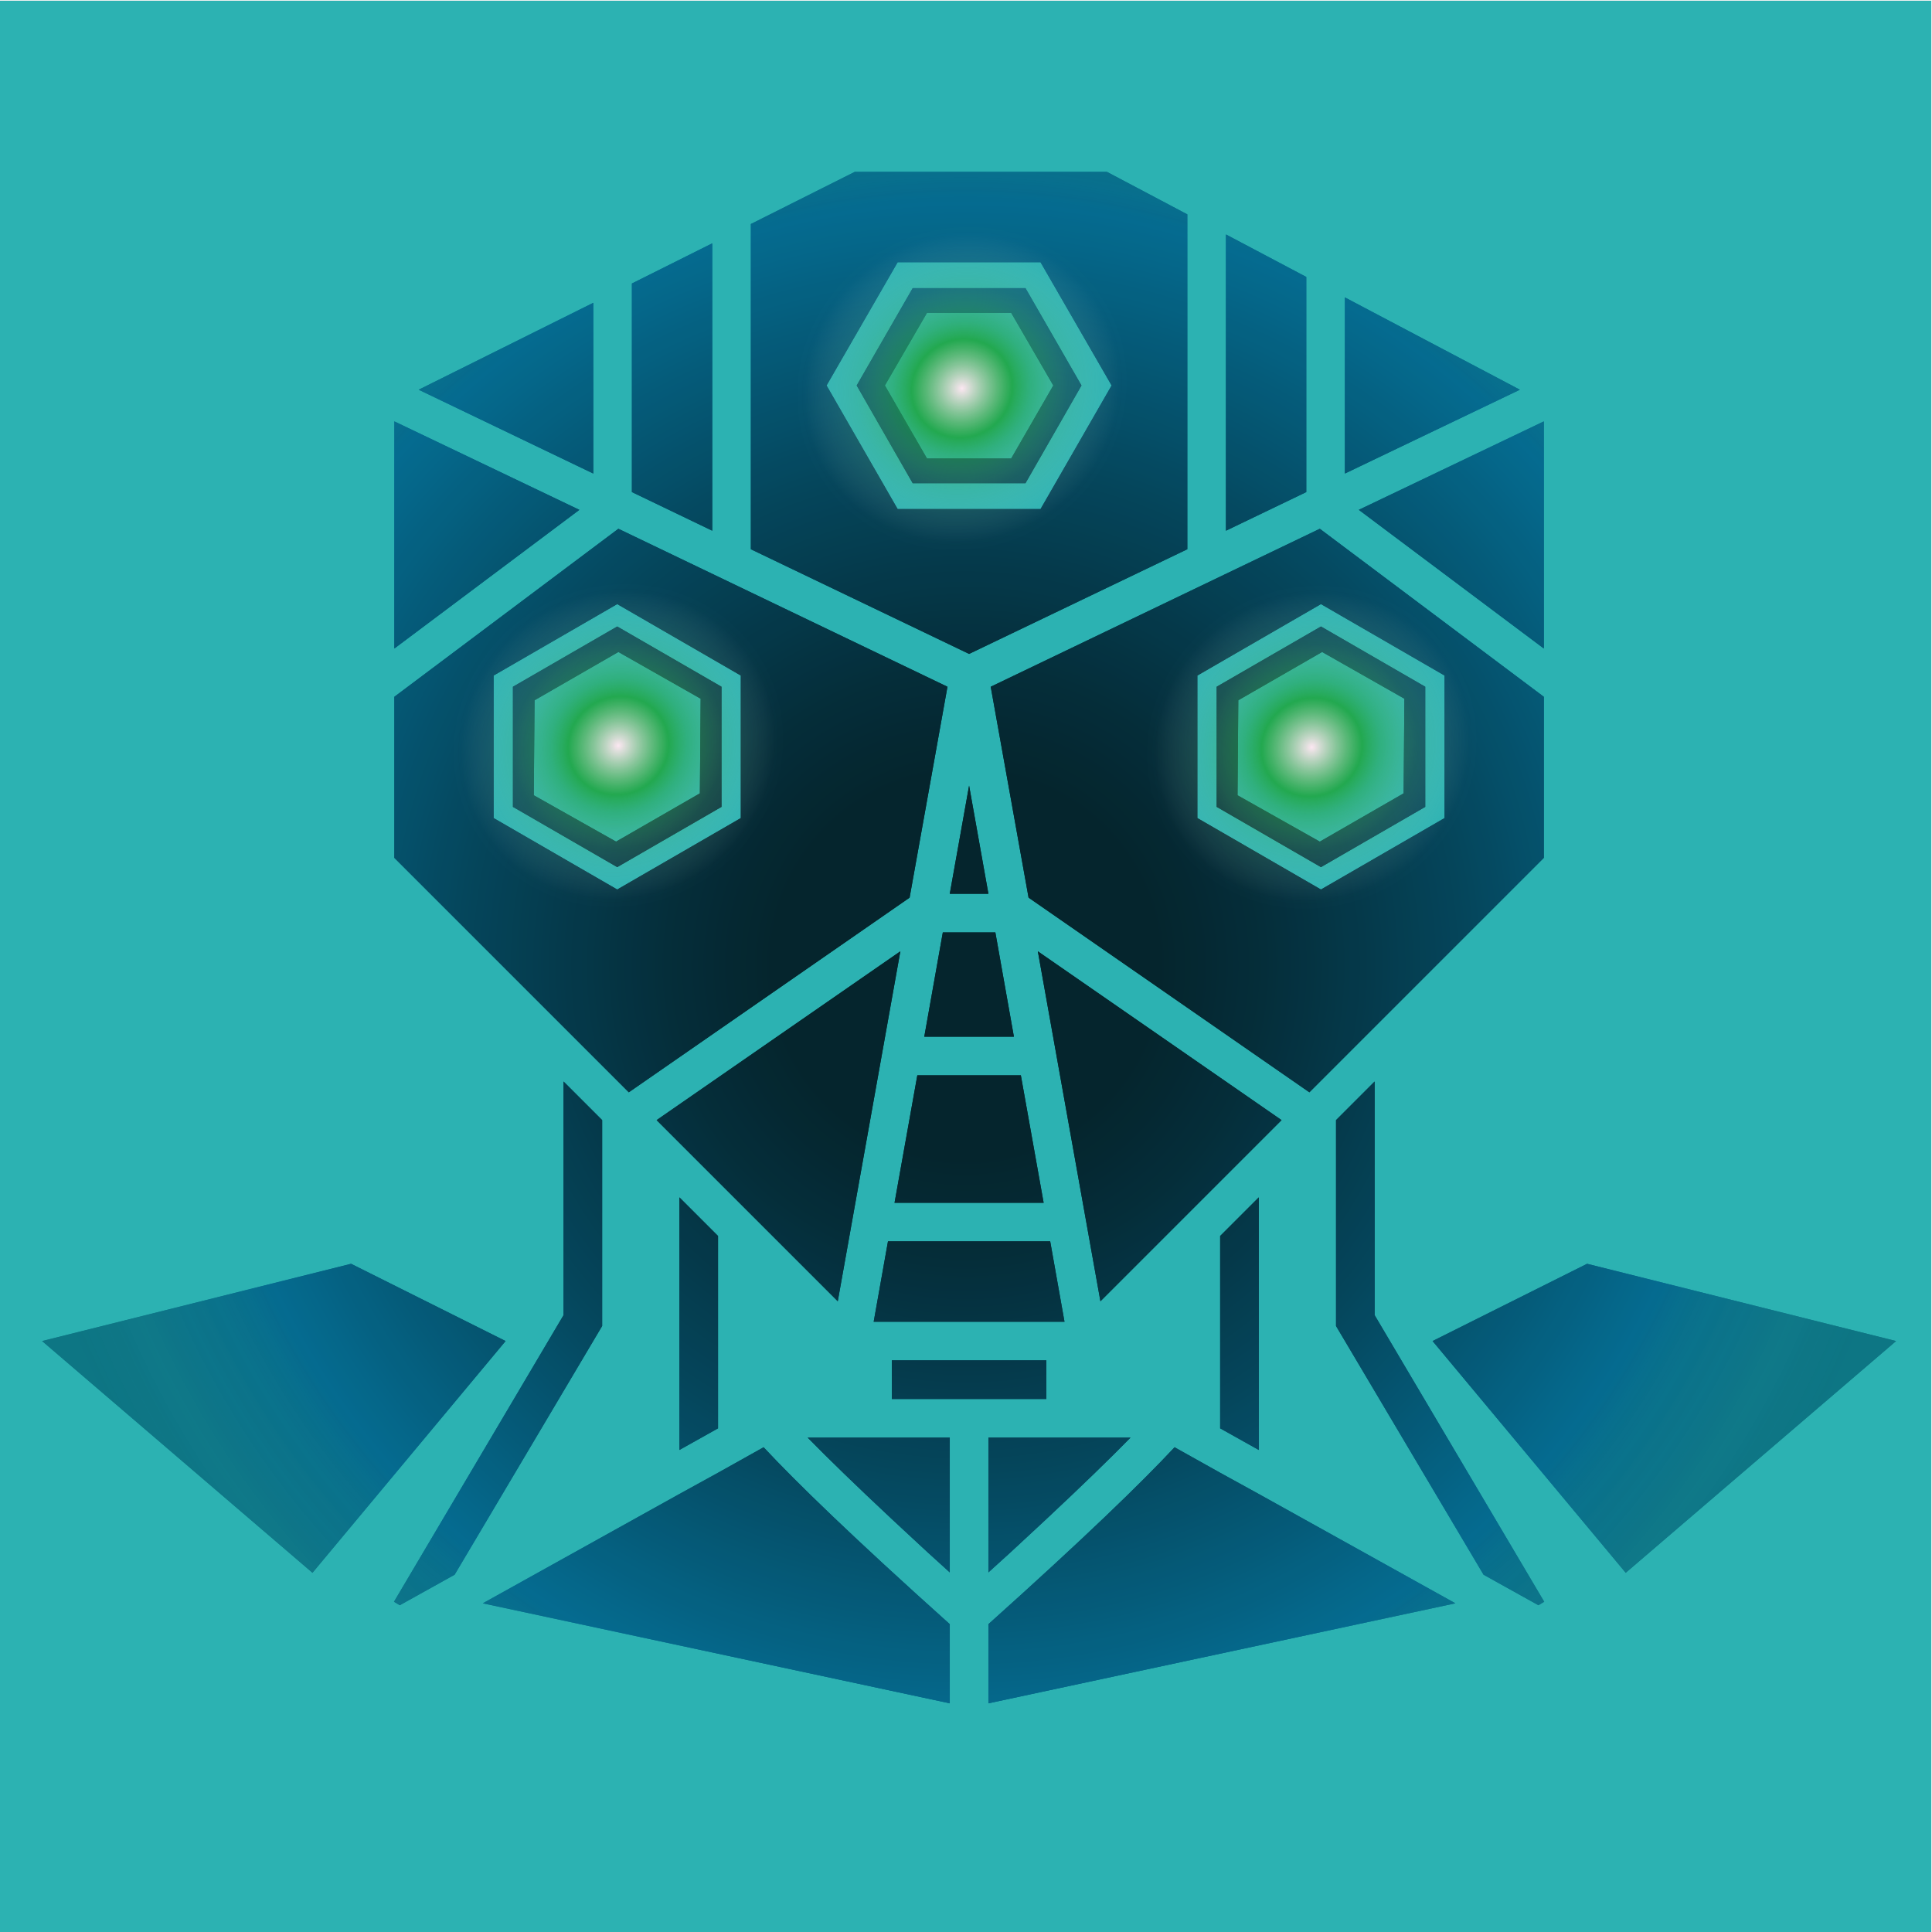
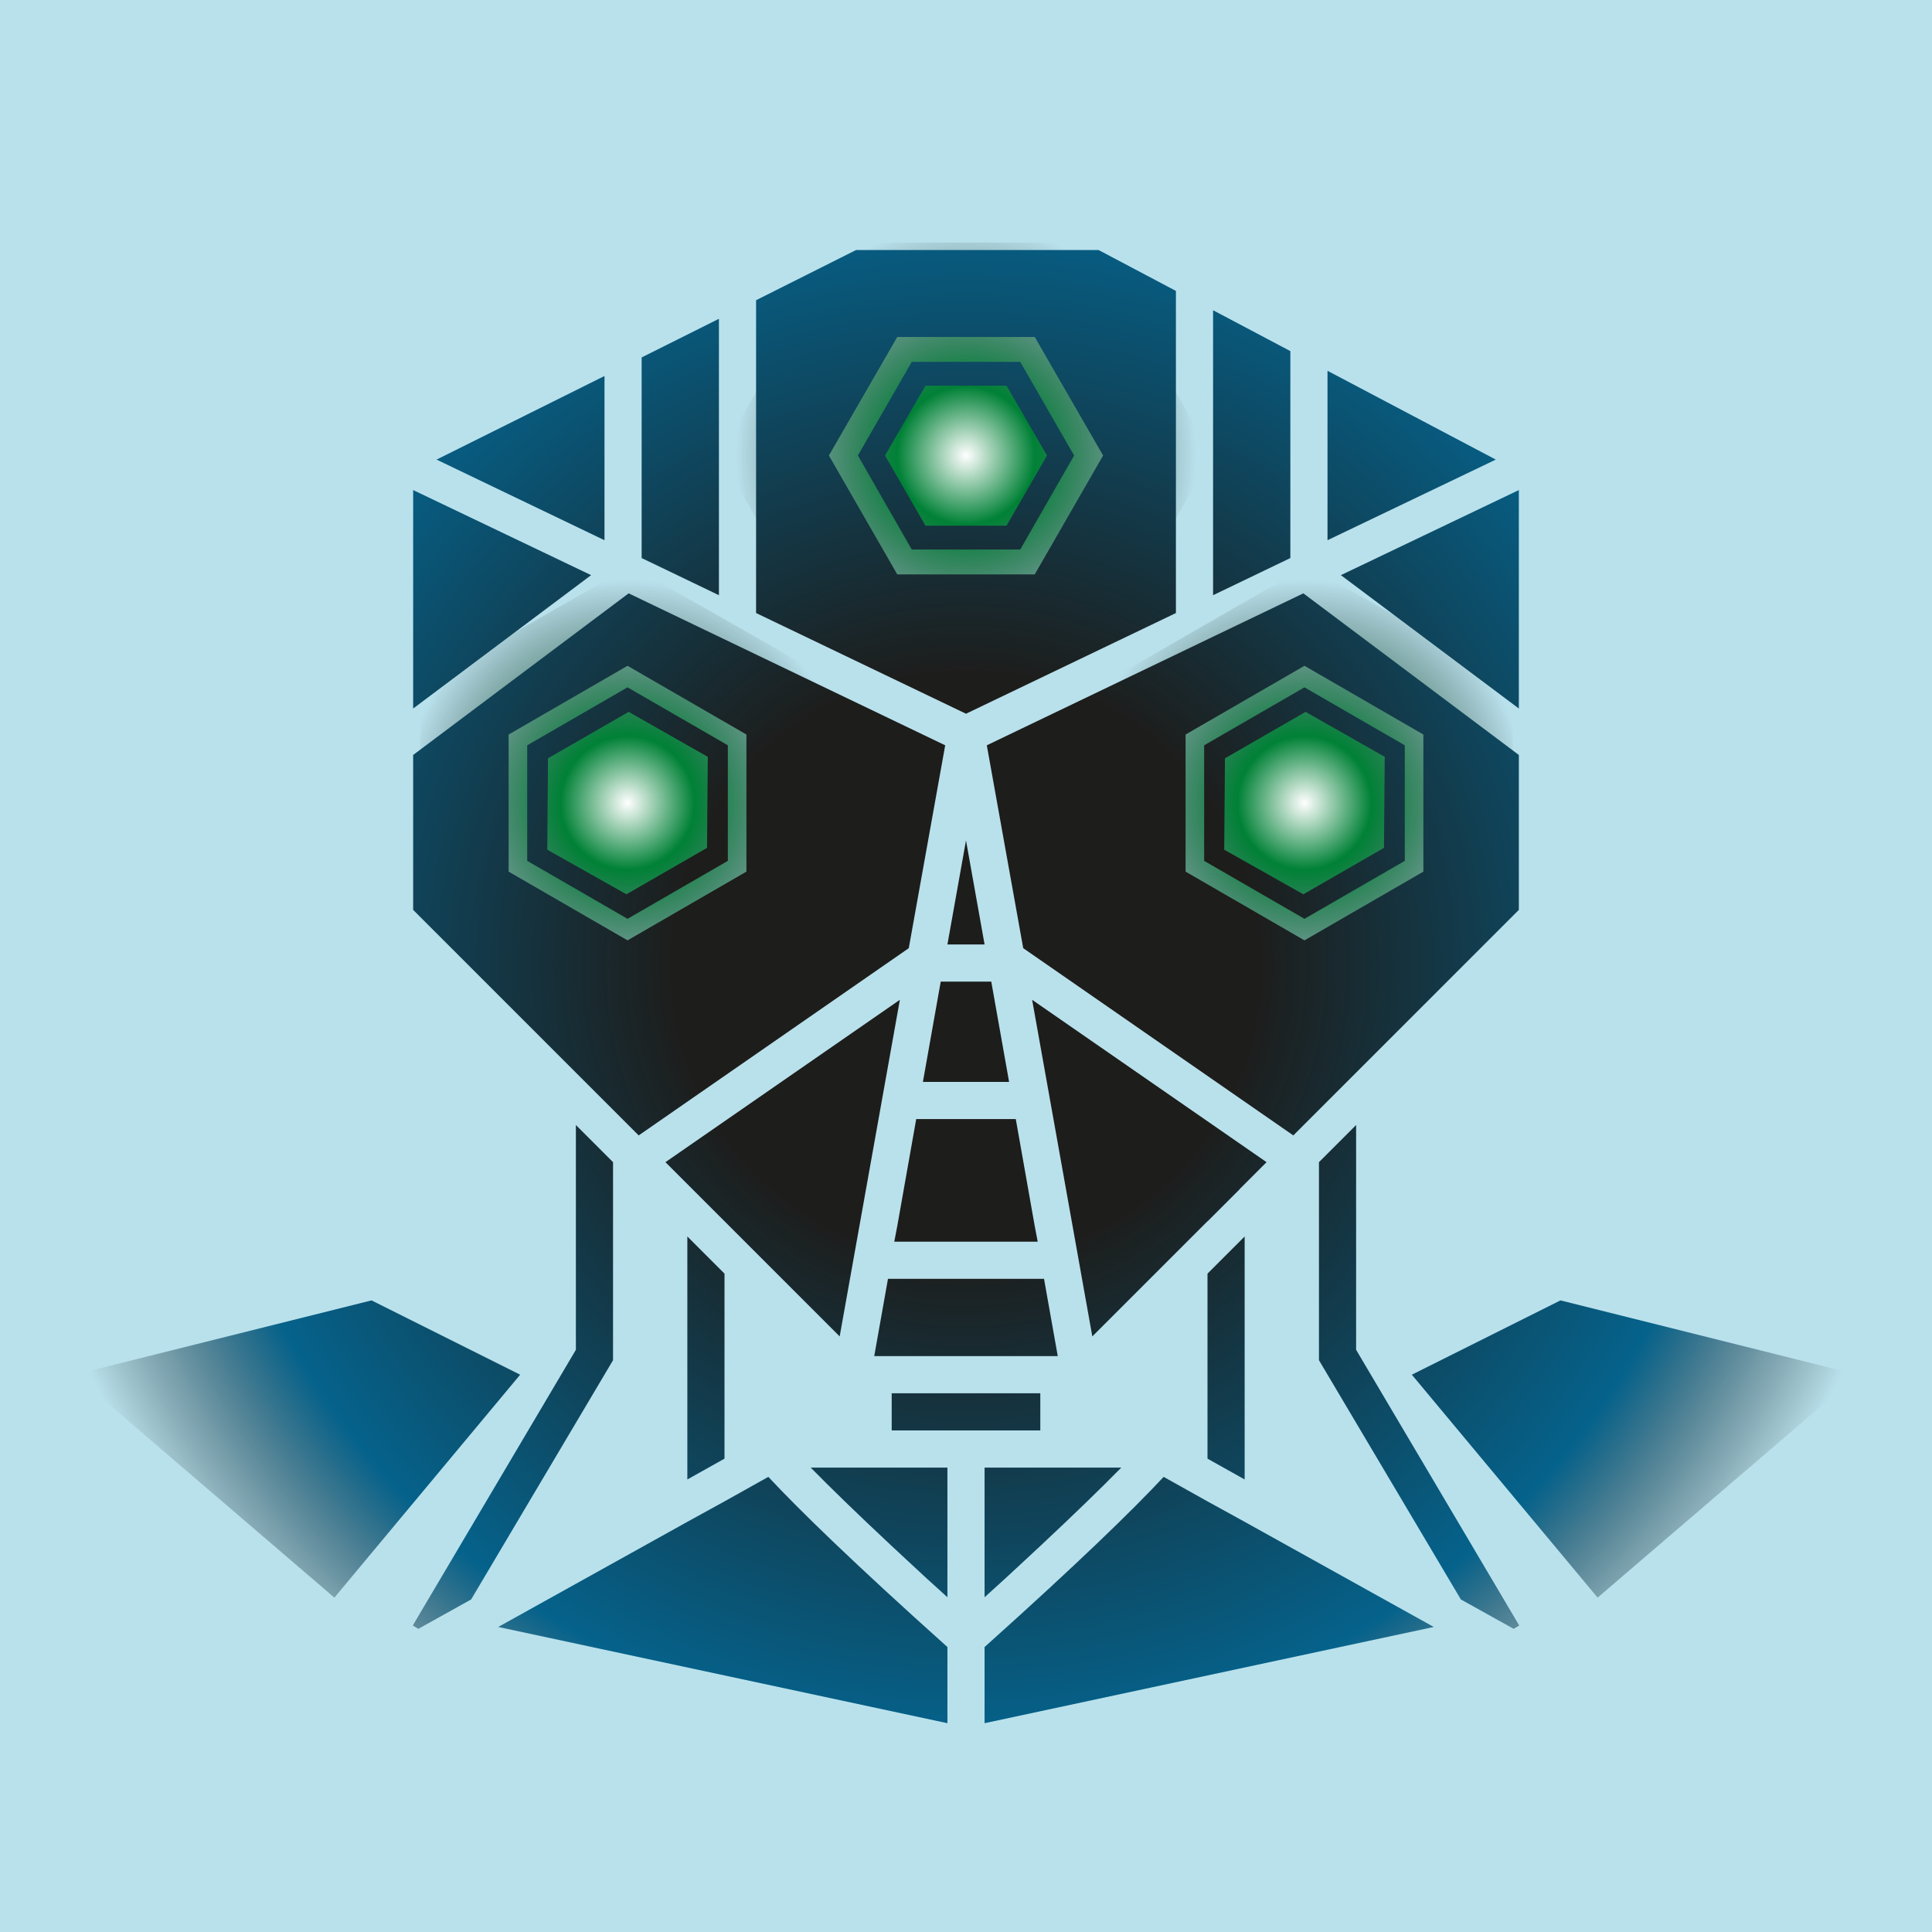
- <svg xmlns="http://www.w3.org/2000/svg" xmlns:xlink="http://www.w3.org/1999/xlink" viewBox="0 0 50 50.02">
+ <svg xmlns="http://www.w3.org/2000/svg" xmlns:xlink="http://www.w3.org/1999/xlink" id="Warstwa_1" viewBox="0 0 52 52">
  <defs>
-     <style>.cls-1{fill:url(#Gradient_bez_nazwy_52-3);}.cls-1,.cls-2,.cls-3,.cls-4,.cls-5,.cls-6{stroke-width:0px;}.cls-2{fill:url(#Gradient_bez_nazwy_52);}.cls-3{fill:url(#Gradient_bez_nazwy_52-2);}.cls-7{isolation:isolate;}.cls-4{fill:url(#Gradient_bez_nazwy_48);mix-blend-mode:darken;}.cls-8{filter:url(#luminosity-invert);}.cls-5{fill:#1d1d1b;}.cls-9{mask:url(#mask);}.cls-6{fill:#2cb2b2;mix-blend-mode:screen;}</style>
-     <filter id="luminosity-invert" x="0" y="0" width="50" height="50" color-interpolation-filters="sRGB" filterUnits="userSpaceOnUse">
-       <feColorMatrix result="cm" values="-1 0 0 0 1 0 -1 0 0 1 0 0 -1 0 1 0 0 0 1 0" />
-     </filter>
-     <mask id="mask" x="0" y="0" width="50" height="50" maskUnits="userSpaceOnUse">
-       <g class="cls-8">
-         <polygon class="cls-5" points="18.59 32 18.59 36.98 17.59 37.54 17.59 31 18.59 32" />
-         <polygon class="cls-5" points="15.59 29 15.59 34.33 11.77 40.77 10.35 41.56 10.2 41.47 14.59 34.05 14.59 28 15.59 29" />
-         <path class="cls-5" d="M24.59,42.05v2.05l-12.09-2.59,5.09-2.83,1-.55,1.18-.66c.85.91,2.31,2.33,4.82,4.58Z" />
-         <path class="cls-5" d="M24.59,37.22v3.49c-.39-.35-.75-.68-1.08-.99-.15-.14-.29-.27-.42-.39-.93-.87-1.64-1.56-2.18-2.11h3.68Z" />
-         <polygon class="cls-5" points="13.09 34.72 8.09 40.72 1.09 34.72 9.09 32.72 13.09 34.72" />
-         <polygon class="cls-5" points="32.59 31 32.59 37.54 31.59 36.98 31.59 32 32.59 31" />
-         <polygon class="cls-5" points="39.98 41.47 39.83 41.56 38.41 40.77 34.59 34.33 34.59 29 35.59 28 35.59 34.05 39.98 41.47" />
-         <rect class="cls-5" x="23.09" y="35.22" width="4" height="1" />
-         <path class="cls-5" d="M37.68,41.51l-12.09,2.59v-2.05c2.51-2.25,3.97-3.67,4.82-4.58l1.18.66,1,.55,5.09,2.83Z" />
-         <path class="cls-5" d="M29.27,37.22c-.54.55-1.25,1.24-2.18,2.11-.13.12-.27.25-.42.39-.33.31-.69.64-1.08.99v-3.49h3.68Z" />
-         <polygon class="cls-5" points="49.09 34.72 42.09 40.72 37.09 34.72 41.09 32.72 49.09 34.72" />
-         <polygon class="cls-5" points="27.56 34.22 22.62 34.22 22.99 32.14 27.19 32.14 27.56 34.22" />
-         <polygon class="cls-5" points="23.31 24.63 21.69 33.69 17 29 23.31 24.63" />
-         <polygon class="cls-5" points="25.59 23.14 24.59 23.14 25.09 20.34 25.59 23.14" />
-         <polygon class="cls-5" points="26.25 26.84 23.93 26.84 24.41 24.14 25.77 24.14 26.25 26.84" />
-         <polygon class="cls-5" points="27.02 31.14 23.16 31.14 23.75 27.84 26.43 27.84 27.02 31.14" />
-         <polygon class="cls-5" points="33.18 29 28.49 33.69 26.87 24.63 33.18 29" />
-         <polygon class="cls-5" points="39.97 10.91 39.97 16.79 35.18 13.2 39.97 10.91" />
-         <polygon class="cls-5" points="39.35 10.09 34.82 12.26 34.82 7.7 39.35 10.09" />
-         <polygon class="cls-5" points="33.82 7.17 33.82 12.74 31.74 13.74 31.74 6.07 33.82 7.17" />
-         <polygon class="cls-5" points="15 13.2 10.21 16.79 10.21 10.91 15 13.2" />
-         <polygon class="cls-5" points="15.36 7.84 15.36 12.26 10.84 10.09 15.36 7.84" />
-         <polygon class="cls-5" points="18.44 6.3 18.44 13.74 16.36 12.74 16.36 7.34 18.44 6.3" />
-         <path class="cls-5" d="M34.17,13.69l-8.52,4.09.98,5.46,7.27,5.04,6.07-6.07v-4.17l-5.8-4.35ZM37.4,21.18l-3.2,1.85-3.2-1.85v-3.69l3.2-1.85,3.2,1.85v3.69Z" />
-         <path class="cls-5" d="M16.01,13.69l-5.8,4.35v4.17l6.07,6.07,7.27-5.04.98-5.46-8.52-4.09ZM19.18,21.18l-3.2,1.85-3.2-1.85v-3.69l3.2-1.85,3.2,1.85v3.69Z" />
-         <path class="cls-5" d="M28.66,4.45h-6.53l-2.69,1.35v8.42l5.65,2.71,5.65-2.71V5.55l-2.08-1.1ZM26.94,13.18h-3.7l-1.84-3.2,1.84-3.19h3.7l1.84,3.19-1.84,3.2Z" />
-         <path class="cls-5" d="M34.2,16.22l-2.7,1.56v3.11l2.7,1.56,2.7-1.56v-3.11l-2.7-1.56ZM36.34,20.54l-2.17,1.25-2.13-1.2.02-2.46,2.17-1.25,2.13,1.21-.02,2.45Z" />
-         <path class="cls-5" d="M15.98,16.22l-2.7,1.56v3.11l2.7,1.56,2.7-1.56v-3.11l-2.7-1.56ZM18.12,20.54l-2.17,1.25-2.13-1.2.02-2.46,2.17-1.25,2.13,1.21-.02,2.45Z" />
-         <path class="cls-5" d="M26.55,7.46h-2.92l-1.45,2.52,1.45,2.53h2.92l1.45-2.53-1.45-2.52ZM26.18,11.87h-2.18l-1.09-1.89,1.09-1.88h2.18l1.09,1.88-1.09,1.89Z" />
-         <polygon class="cls-5" points="18.59 32 18.59 36.98 17.59 37.54 17.59 31 18.59 32" />
-         <polygon class="cls-5" points="15.59 29 15.59 34.33 11.77 40.77 10.35 41.56 10.2 41.47 14.59 34.05 14.59 28 15.59 29" />
-         <path class="cls-5" d="M24.59,42.05v2.05l-12.09-2.59,5.09-2.83,1-.55,1.18-.66c.85.91,2.31,2.33,4.82,4.58Z" />
-         <path class="cls-5" d="M24.59,37.22v3.49c-.39-.35-.75-.68-1.08-.99-.15-.14-.29-.27-.42-.39-.93-.87-1.64-1.56-2.18-2.11h3.68Z" />
-         <polygon class="cls-5" points="13.09 34.72 8.09 40.72 1.09 34.72 9.09 32.72 13.09 34.72" />
-         <polygon class="cls-5" points="32.59 31 32.59 37.54 31.59 36.98 31.59 32 32.59 31" />
-         <polygon class="cls-5" points="39.98 41.47 39.83 41.56 38.41 40.77 34.59 34.33 34.59 29 35.59 28 35.59 34.05 39.98 41.47" />
-         <rect class="cls-5" x="23.09" y="35.22" width="4" height="1" />
-         <path class="cls-5" d="M37.68,41.51l-12.09,2.59v-2.05c2.51-2.25,3.97-3.67,4.82-4.58l1.18.66,1,.55,5.09,2.83Z" />
-         <path class="cls-5" d="M29.27,37.22c-.54.55-1.25,1.24-2.18,2.11-.13.12-.27.25-.42.39-.33.31-.69.64-1.08.99v-3.49h3.68Z" />
-         <polygon class="cls-5" points="49.09 34.72 42.09 40.72 37.09 34.72 41.09 32.72 49.09 34.72" />
-         <polygon class="cls-5" points="27.56 34.22 22.62 34.22 22.99 32.14 27.19 32.14 27.56 34.22" />
-         <polygon class="cls-5" points="23.31 24.63 21.69 33.69 17 29 23.31 24.63" />
-         <polygon class="cls-5" points="25.59 23.14 24.59 23.14 25.09 20.34 25.59 23.14" />
-         <polygon class="cls-5" points="26.25 26.84 23.93 26.84 24.41 24.14 25.77 24.14 26.25 26.84" />
-         <polygon class="cls-5" points="27.02 31.14 23.16 31.14 23.75 27.84 26.43 27.84 27.02 31.14" />
-         <polygon class="cls-5" points="33.18 29 28.49 33.69 26.87 24.63 33.18 29" />
-         <polygon class="cls-5" points="39.97 10.91 39.97 16.79 35.18 13.2 39.97 10.91" />
-         <polygon class="cls-5" points="39.35 10.09 34.82 12.26 34.82 7.7 39.35 10.09" />
-         <polygon class="cls-5" points="33.82 7.17 33.82 12.74 31.74 13.74 31.74 6.07 33.82 7.17" />
-         <polygon class="cls-5" points="15 13.2 10.21 16.79 10.21 10.91 15 13.2" />
-         <polygon class="cls-5" points="15.36 7.84 15.36 12.26 10.84 10.09 15.36 7.84" />
-         <polygon class="cls-5" points="18.44 6.3 18.44 13.74 16.36 12.74 16.36 7.34 18.44 6.3" />
-         <path class="cls-5" d="M34.17,13.69l-8.52,4.09.98,5.46,7.27,5.04,6.07-6.07v-4.17l-5.8-4.35ZM37.4,21.18l-3.2,1.85-3.2-1.85v-3.69l3.2-1.85,3.2,1.85v3.69Z" />
-         <path class="cls-5" d="M16.01,13.69l-5.8,4.35v4.17l6.07,6.07,7.27-5.04.98-5.46-8.52-4.09ZM19.18,21.18l-3.2,1.85-3.2-1.85v-3.69l3.2-1.85,3.2,1.85v3.69Z" />
-         <path class="cls-5" d="M28.66,4.45h-6.53l-2.69,1.35v8.42l5.65,2.71,5.65-2.71V5.55l-2.08-1.1ZM26.94,13.18h-3.7l-1.84-3.2,1.84-3.19h3.7l1.84,3.19-1.84,3.2Z" />
-         <path class="cls-5" d="M34.2,16.22l-2.7,1.56v3.11l2.7,1.56,2.7-1.56v-3.11l-2.7-1.56ZM36.34,20.54l-2.17,1.25-2.13-1.2.02-2.46,2.17-1.25,2.13,1.21-.02,2.45Z" />
-         <path class="cls-5" d="M15.98,16.22l-2.7,1.56v3.11l2.7,1.56,2.7-1.56v-3.11l-2.7-1.56ZM18.12,20.54l-2.17,1.25-2.13-1.2.02-2.46,2.17-1.25,2.13,1.21-.02,2.45Z" />
-         <path class="cls-5" d="M26.55,7.46h-2.92l-1.45,2.52,1.45,2.53h2.92l1.45-2.53-1.45-2.52ZM26.18,11.87h-2.18l-1.09-1.89,1.09-1.88h2.18l1.09,1.88-1.09,1.89Z" />
-       </g>
+     <style>.cls-1{fill:url(#Gradient_bez_nazwy_70-2);}.cls-1,.cls-2,.cls-3,.cls-4,.cls-5,.cls-6{stroke-width:0px;}.cls-2{fill:url(#Gradient_bez_nazwy_70-3);}.cls-3{fill:#b9e1ec;}.cls-4{fill:url(#Gradient_bez_nazwy_70);}.cls-5{fill:url(#Gradient_bez_nazwy_6);}.cls-6{fill:#fff;}.cls-7{mask:url(#mask);}</style>
+     <radialGradient id="Gradient_bez_nazwy_70" cx="35.11" cy="21.61" fx="35.11" fy="21.61" r="6.01" gradientUnits="userSpaceOnUse">
+       <stop offset="0" stop-color="#fff" />
+       <stop offset=".3" stop-color="#008136" />
+       <stop offset="1" stop-color="#1d1d1b" stop-opacity="0" />
+     </radialGradient>
+     <radialGradient id="Gradient_bez_nazwy_70-2" cx="16.89" fx="16.89" xlink:href="#Gradient_bez_nazwy_70" />
+     <radialGradient id="Gradient_bez_nazwy_70-3" cx="26" cy="12.26" fx="26" fy="12.26" r="6.2" xlink:href="#Gradient_bez_nazwy_70" />
+     <mask id="mask" x="0" y="0" width="52" height="52" maskUnits="userSpaceOnUse">
+       <polygon class="cls-6" points="19.5 34.28 19.5 39.26 18.5 39.82 18.5 33.28 19.5 34.28" />
+       <polygon class="cls-6" points="16.5 31.28 16.5 36.61 12.68 43.05 11.26 43.84 11.11 43.75 15.5 36.33 15.5 30.28 16.5 31.28" />
+       <rect class="cls-6" x="24" y="37.5" width="2" height="1" />
+       <path class="cls-6" d="M25.5,39.5v3.49c-.39-.35-.75-.68-1.08-.99-.15-.14-.29-.27-.42-.39-.93-.87-1.64-1.56-2.18-2.11h3.68Z" />
+       <path class="cls-6" d="M25.5,44.33v2.05l-12.09-2.59,5.09-2.83,1-.55,1.18-.66c.85.91,2.31,2.33,4.82,4.58Z" />
+       <polygon class="cls-6" points="2 37 10 35 14 37 9 43 2 37" />
+       <polygon class="cls-6" points="33.5 33.28 33.5 39.82 32.5 39.26 32.5 34.28 33.5 33.28" />
+       <polygon class="cls-6" points="33.37 32 32.5 32.87 32.5 32 33.37 32" />
+       <polygon class="cls-6" points="40.89 43.75 40.74 43.84 39.32 43.05 35.5 36.61 35.5 31.28 36.5 30.28 36.5 36.33 40.89 43.75" />
+       <rect class="cls-6" x="26" y="37.5" width="2" height="1" />
+       <path class="cls-6" d="M30.18,39.5c-.54.55-1.25,1.24-2.18,2.11-.13.12-.27.25-.42.39-.33.31-.69.64-1.08.99v-3.49h3.68Z" />
+       <path class="cls-6" d="M38.59,43.79l-12.09,2.59v-2.05c2.51-2.25,3.97-3.67,4.82-4.58l1.18.66,1,.55,5.09,2.83Z" />
+       <polygon class="cls-6" points="50 37 43 43 38 37 42 35 50 37" />
+       <path class="cls-6" d="M11.12,13.19v5.88l4.79-3.59-4.79-2.29ZM27.78,26.91l1.62,9.06,4.69-4.69-6.31-4.37Z" />
+       <path class="cls-6" d="M35.08,15.97l-8.52,4.09.98,5.46,7.27,5.04,6.07-6.07v-4.17l-5.8-4.35ZM38.31,23.46l-3.2,1.85-3.2-1.85v-3.69l3.2-1.85,3.2,1.85v3.69Z" />
+       <path class="cls-6" d="M16.92,15.97l-5.8,4.35v4.17l6.07,6.07,7.27-5.04.98-5.46-8.52-4.09ZM20.09,23.46l-3.2,1.85-3.2-1.85v-3.69l3.2-1.85,3.2,1.85v3.69Z" />
+       <polygon class="cls-6" points="40.88 13.19 40.88 19.07 36.09 15.48 40.88 13.19" />
+       <polygon class="cls-6" points="34.73 9.45 34.73 15.02 32.65 16.02 32.65 8.35 34.73 9.45" />
+       <polygon class="cls-6" points="40.26 12.37 35.73 14.54 35.73 9.98 40.26 12.37" />
+       <polygon class="cls-6" points="16.27 10.12 16.27 14.54 11.75 12.37 16.27 10.12" />
+       <polygon class="cls-6" points="19.35 8.58 19.35 16.02 17.27 15.02 17.27 9.62 19.35 8.58" />
+       <path class="cls-6" d="M29.57,6.73h-6.53l-2.69,1.35v8.42l5.65,2.71,5.65-2.71V7.83l-2.08-1.1ZM27.85,15.46h-3.7l-1.84-3.2,1.84-3.19h3.7l1.84,3.19-1.84,3.2Z" />
+       <polygon class="cls-6" points="26.5 25.42 25.5 25.42 26 22.62 26.5 25.42" />
+       <polygon class="cls-6" points="27.16 29.12 24.84 29.12 25.32 26.42 26.68 26.42 27.16 29.12" />
+       <polygon class="cls-6" points="28.47 36.5 23.53 36.5 23.9 34.42 28.1 34.42 28.47 36.5" />
+       <polygon class="cls-6" points="27.93 33.42 24.07 33.42 24.15 33 24.66 30.12 27.34 30.12 27.85 33 27.93 33.42" />
+       <polygon class="cls-6" points="24.22 26.91 22.6 35.97 17.91 31.28 24.22 26.91" />
+       <path class="cls-6" d="M35.11,18.5l-2.7,1.56v3.11l2.7,1.56,2.7-1.56v-3.11l-2.7-1.56ZM37.25,22.82l-2.17,1.25-2.13-1.2.02-2.46,2.17-1.25,2.13,1.21-.02,2.45Z" />
+       <path class="cls-6" d="M16.89,18.5l-2.7,1.56v3.11l2.7,1.56,2.7-1.56v-3.11l-2.7-1.56ZM19.03,22.82l-2.17,1.25-2.13-1.2.02-2.46,2.17-1.25,2.13,1.21-.02,2.45Z" />
+       <path class="cls-6" d="M27.46,9.74h-2.92l-1.45,2.52,1.45,2.53h2.92l1.45-2.53-1.45-2.52ZM27.09,14.15h-2.18l-1.09-1.89,1.09-1.88h2.18l1.09,1.88-1.09,1.89Z" />
    </mask>
-     <radialGradient id="Gradient_bez_nazwy_48" cx="25" cy="25" fx="25" fy="25" r="25" gradientUnits="userSpaceOnUse">
-       <stop offset=".2" stop-color="#00131c" />
-       <stop offset=".31" stop-color="#001d2b" />
-       <stop offset=".53" stop-color="#003952" />
-       <stop offset=".79" stop-color="#00628b" />
-       <stop offset=".84" stop-color="rgba(2,99,131,.96)" stop-opacity=".96" />
-       <stop offset=".93" stop-color="rgba(5,101,122,.92)" stop-opacity=".92" />
-       <stop offset="1" stop-color="#066678" stop-opacity=".9" />
+     <radialGradient id="Gradient_bez_nazwy_6" cx="26" cy="26" fx="26" fy="26" r="26" gradientUnits="userSpaceOnUse">
+       <stop offset=".3" stop-color="#1d1d1b" />
+       <stop offset=".8" stop-color="#05628b" />
+       <stop offset="1" stop-color="#1d1d1b" stop-opacity="0" />
    </radialGradient>
-     <radialGradient id="Gradient_bez_nazwy_52" cx="30.07" cy="19.1" fx="30.07" fy="19.1" r="4.93" gradientTransform="translate(-1.87 -6.24) scale(.89 .85)" gradientUnits="userSpaceOnUse">
-       <stop offset="0" stop-color="#fce7f2" />
-       <stop offset=".3" stop-color="#20a637" stop-opacity=".8" />
-       <stop offset=".41" stop-color="rgba(52,174,77,.71)" stop-opacity=".71" />
-       <stop offset=".63" stop-color="rgba(106,195,134,.47)" stop-opacity=".47" />
-       <stop offset=".94" stop-color="rgba(193,229,227,.09)" stop-opacity=".09" />
-       <stop offset="1" stop-color="#d5edf9" stop-opacity="0" />
-     </radialGradient>
-     <radialGradient id="Gradient_bez_nazwy_52-2" cx="33.1" cy="19.91" fx="33.1" fy="19.91" r="4.93" gradientTransform="translate(4.49 2.36) scale(.89 .85)" xlink:href="#Gradient_bez_nazwy_52" />
-     <radialGradient id="Gradient_bez_nazwy_52-3" cx="16.07" cy="19.29" fx="16.07" fy="19.29" r="4.93" gradientTransform="translate(1.71 2.88) scale(.89 .85)" xlink:href="#Gradient_bez_nazwy_52" />
  </defs>
+   <rect class="cls-3" y="0" width="52" height="52" />
+   <polygon class="cls-4" points="40.73 18.38 40.68 24.75 35.03 28 29.49 24.88 29.54 18.48 35.19 15.23 40.73 18.38" />
+   <polygon class="cls-1" points="22.51 18.38 22.46 24.75 16.81 28 11.27 24.88 11.32 18.48 16.97 15.23 22.51 18.38" />
+   <polygon class="cls-2" points="32.63 12.25 29.32 18 22.68 18 19.37 12.25 22.68 6.53 29.32 6.53 32.63 12.25" />
  <g class="cls-7">
-     <g id="Warstwa_2">
-       <rect class="cls-6" y=".02" width="50" height="50" />
-     </g>
-     <g id="Warstwa_1">
-       <g class="cls-9">
-         <rect class="cls-4" x="0" width="50" height="50" />
-       </g>
-     </g>
-     <g id="Warstwa_3">
-       <ellipse class="cls-2" cx="25" cy="10" rx="7.27" ry="4.31" transform="translate(-1.48 14.89) rotate(-32.26)" />
-       <ellipse class="cls-3" cx="34.07" cy="19.29" rx="7.27" ry="4.31" transform="translate(-5.04 21.16) rotate(-32.26)" />
-       <ellipse class="cls-1" cx="16.07" cy="19.29" rx="7.27" ry="4.31" transform="translate(-7.82 11.55) rotate(-32.26)" />
-     </g>
+     <rect class="cls-5" width="52" height="52" />
  </g>
</svg>
